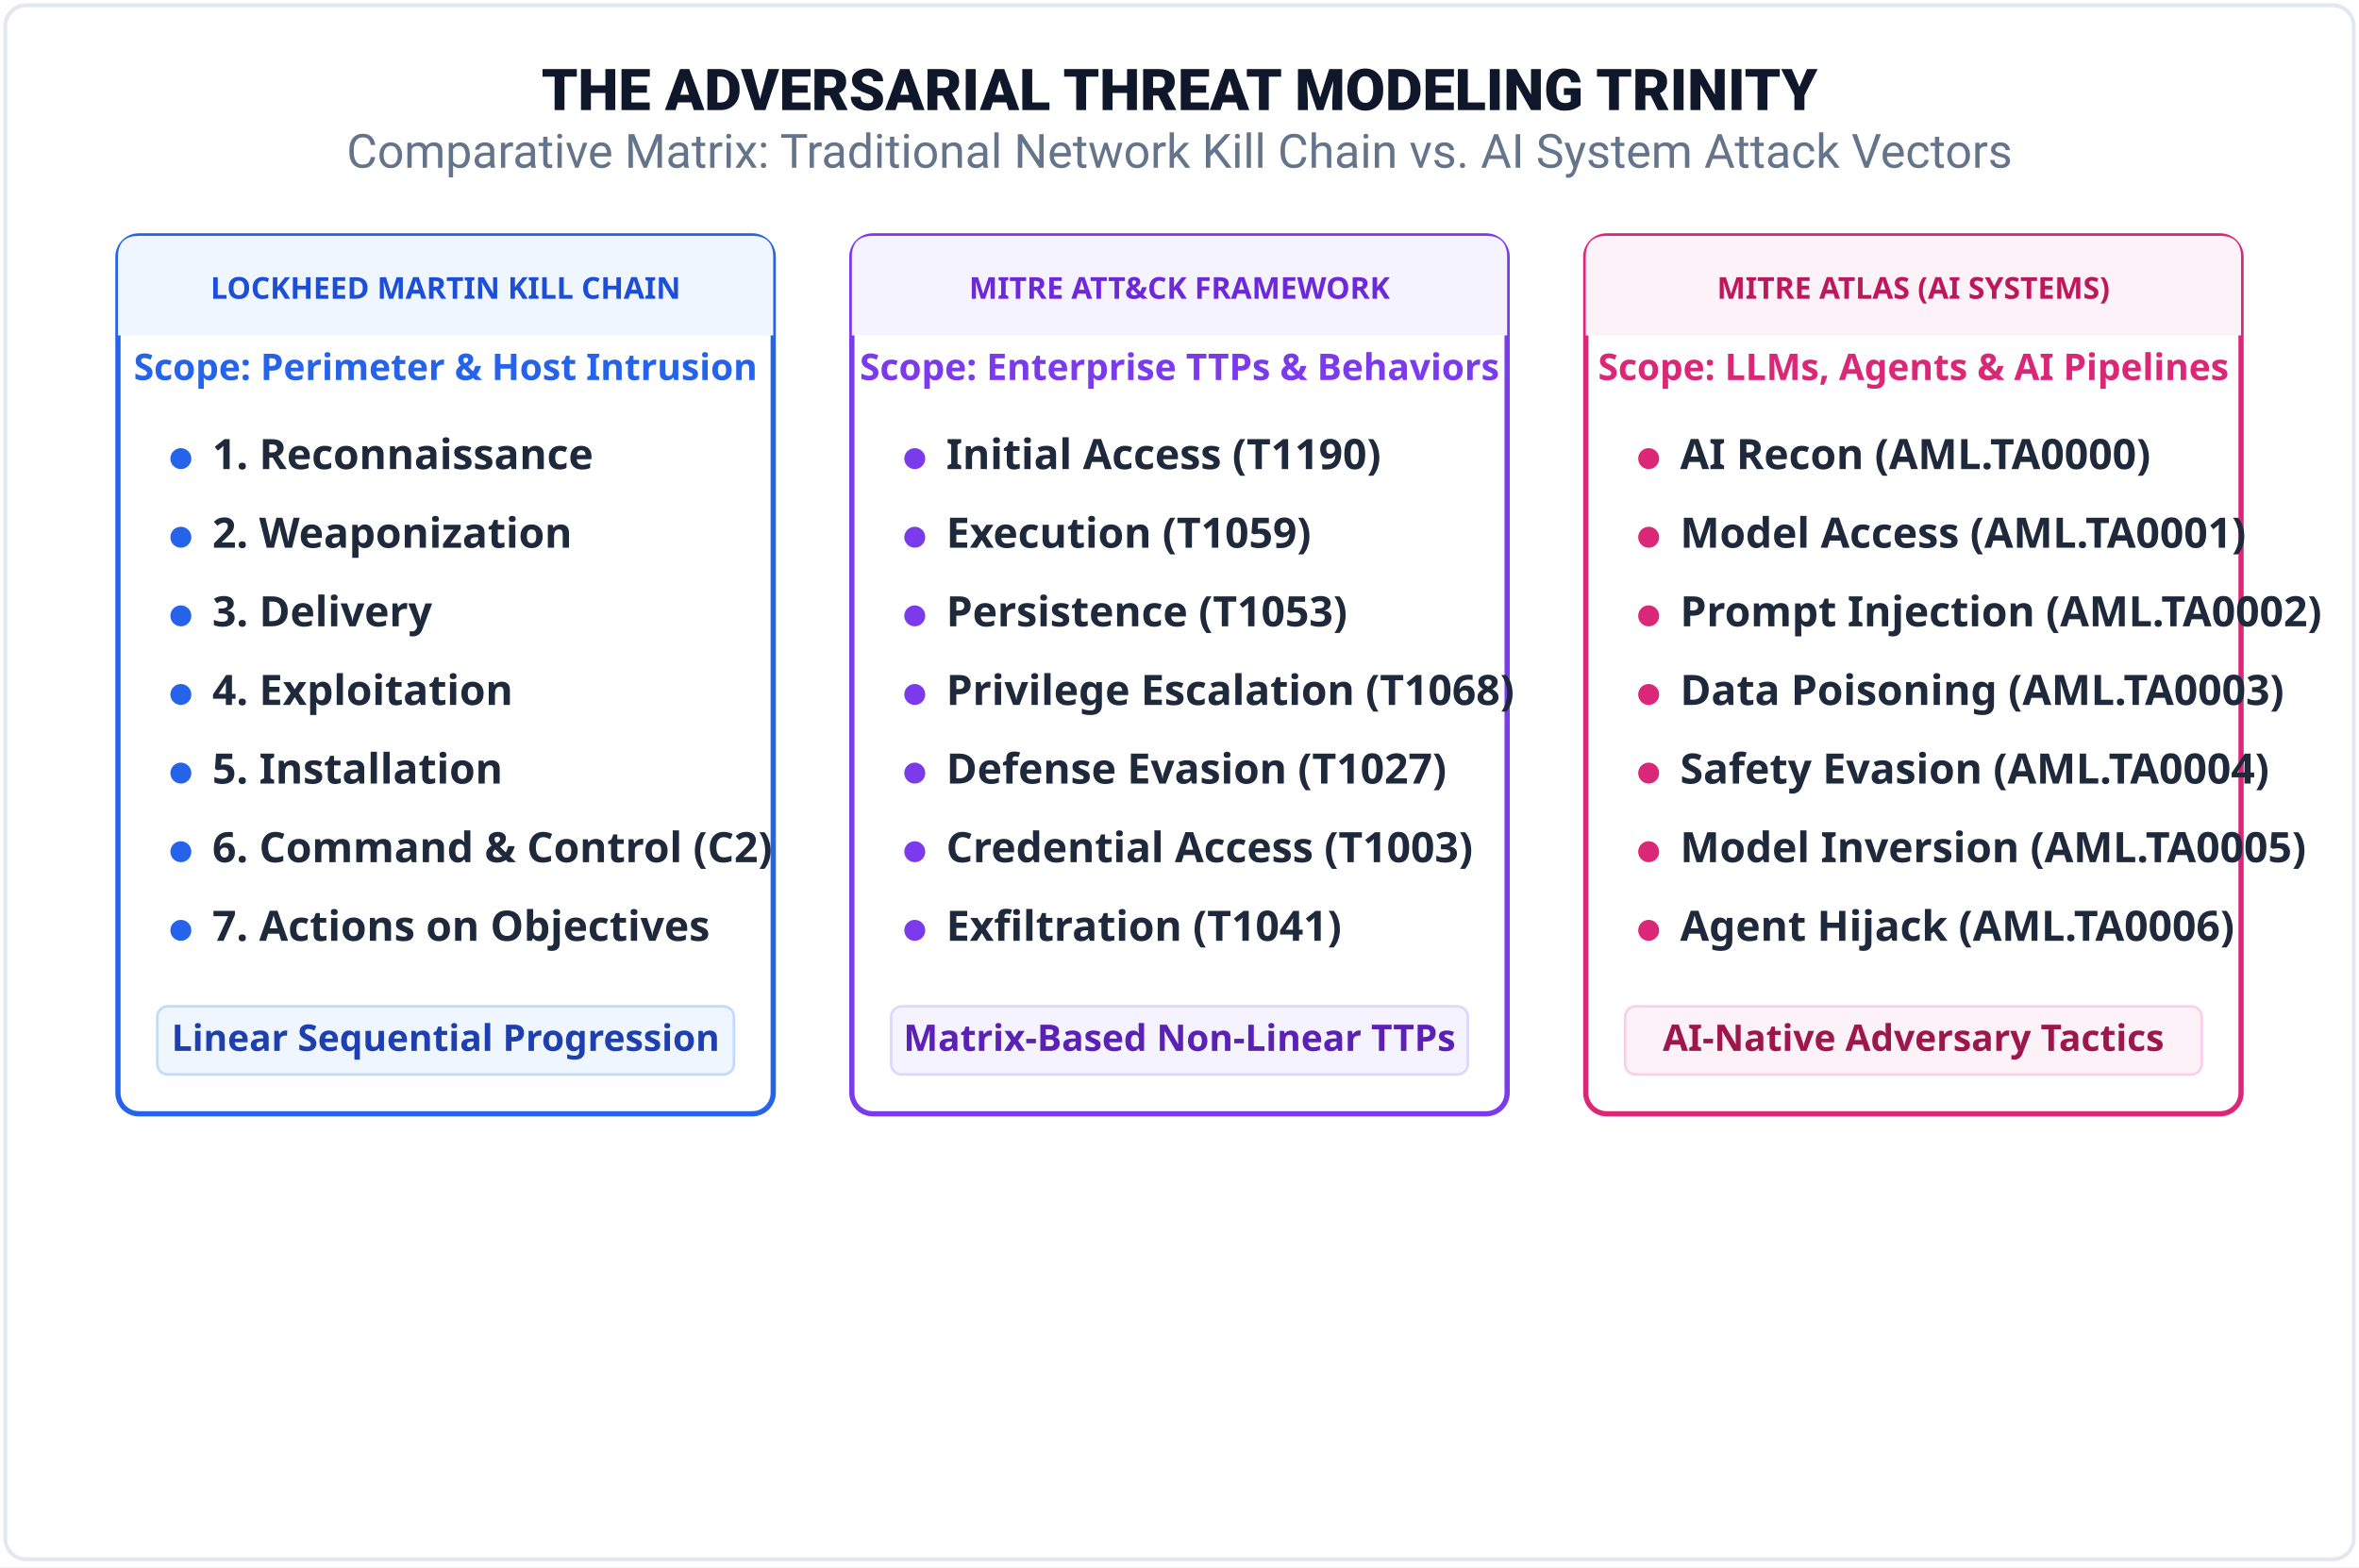
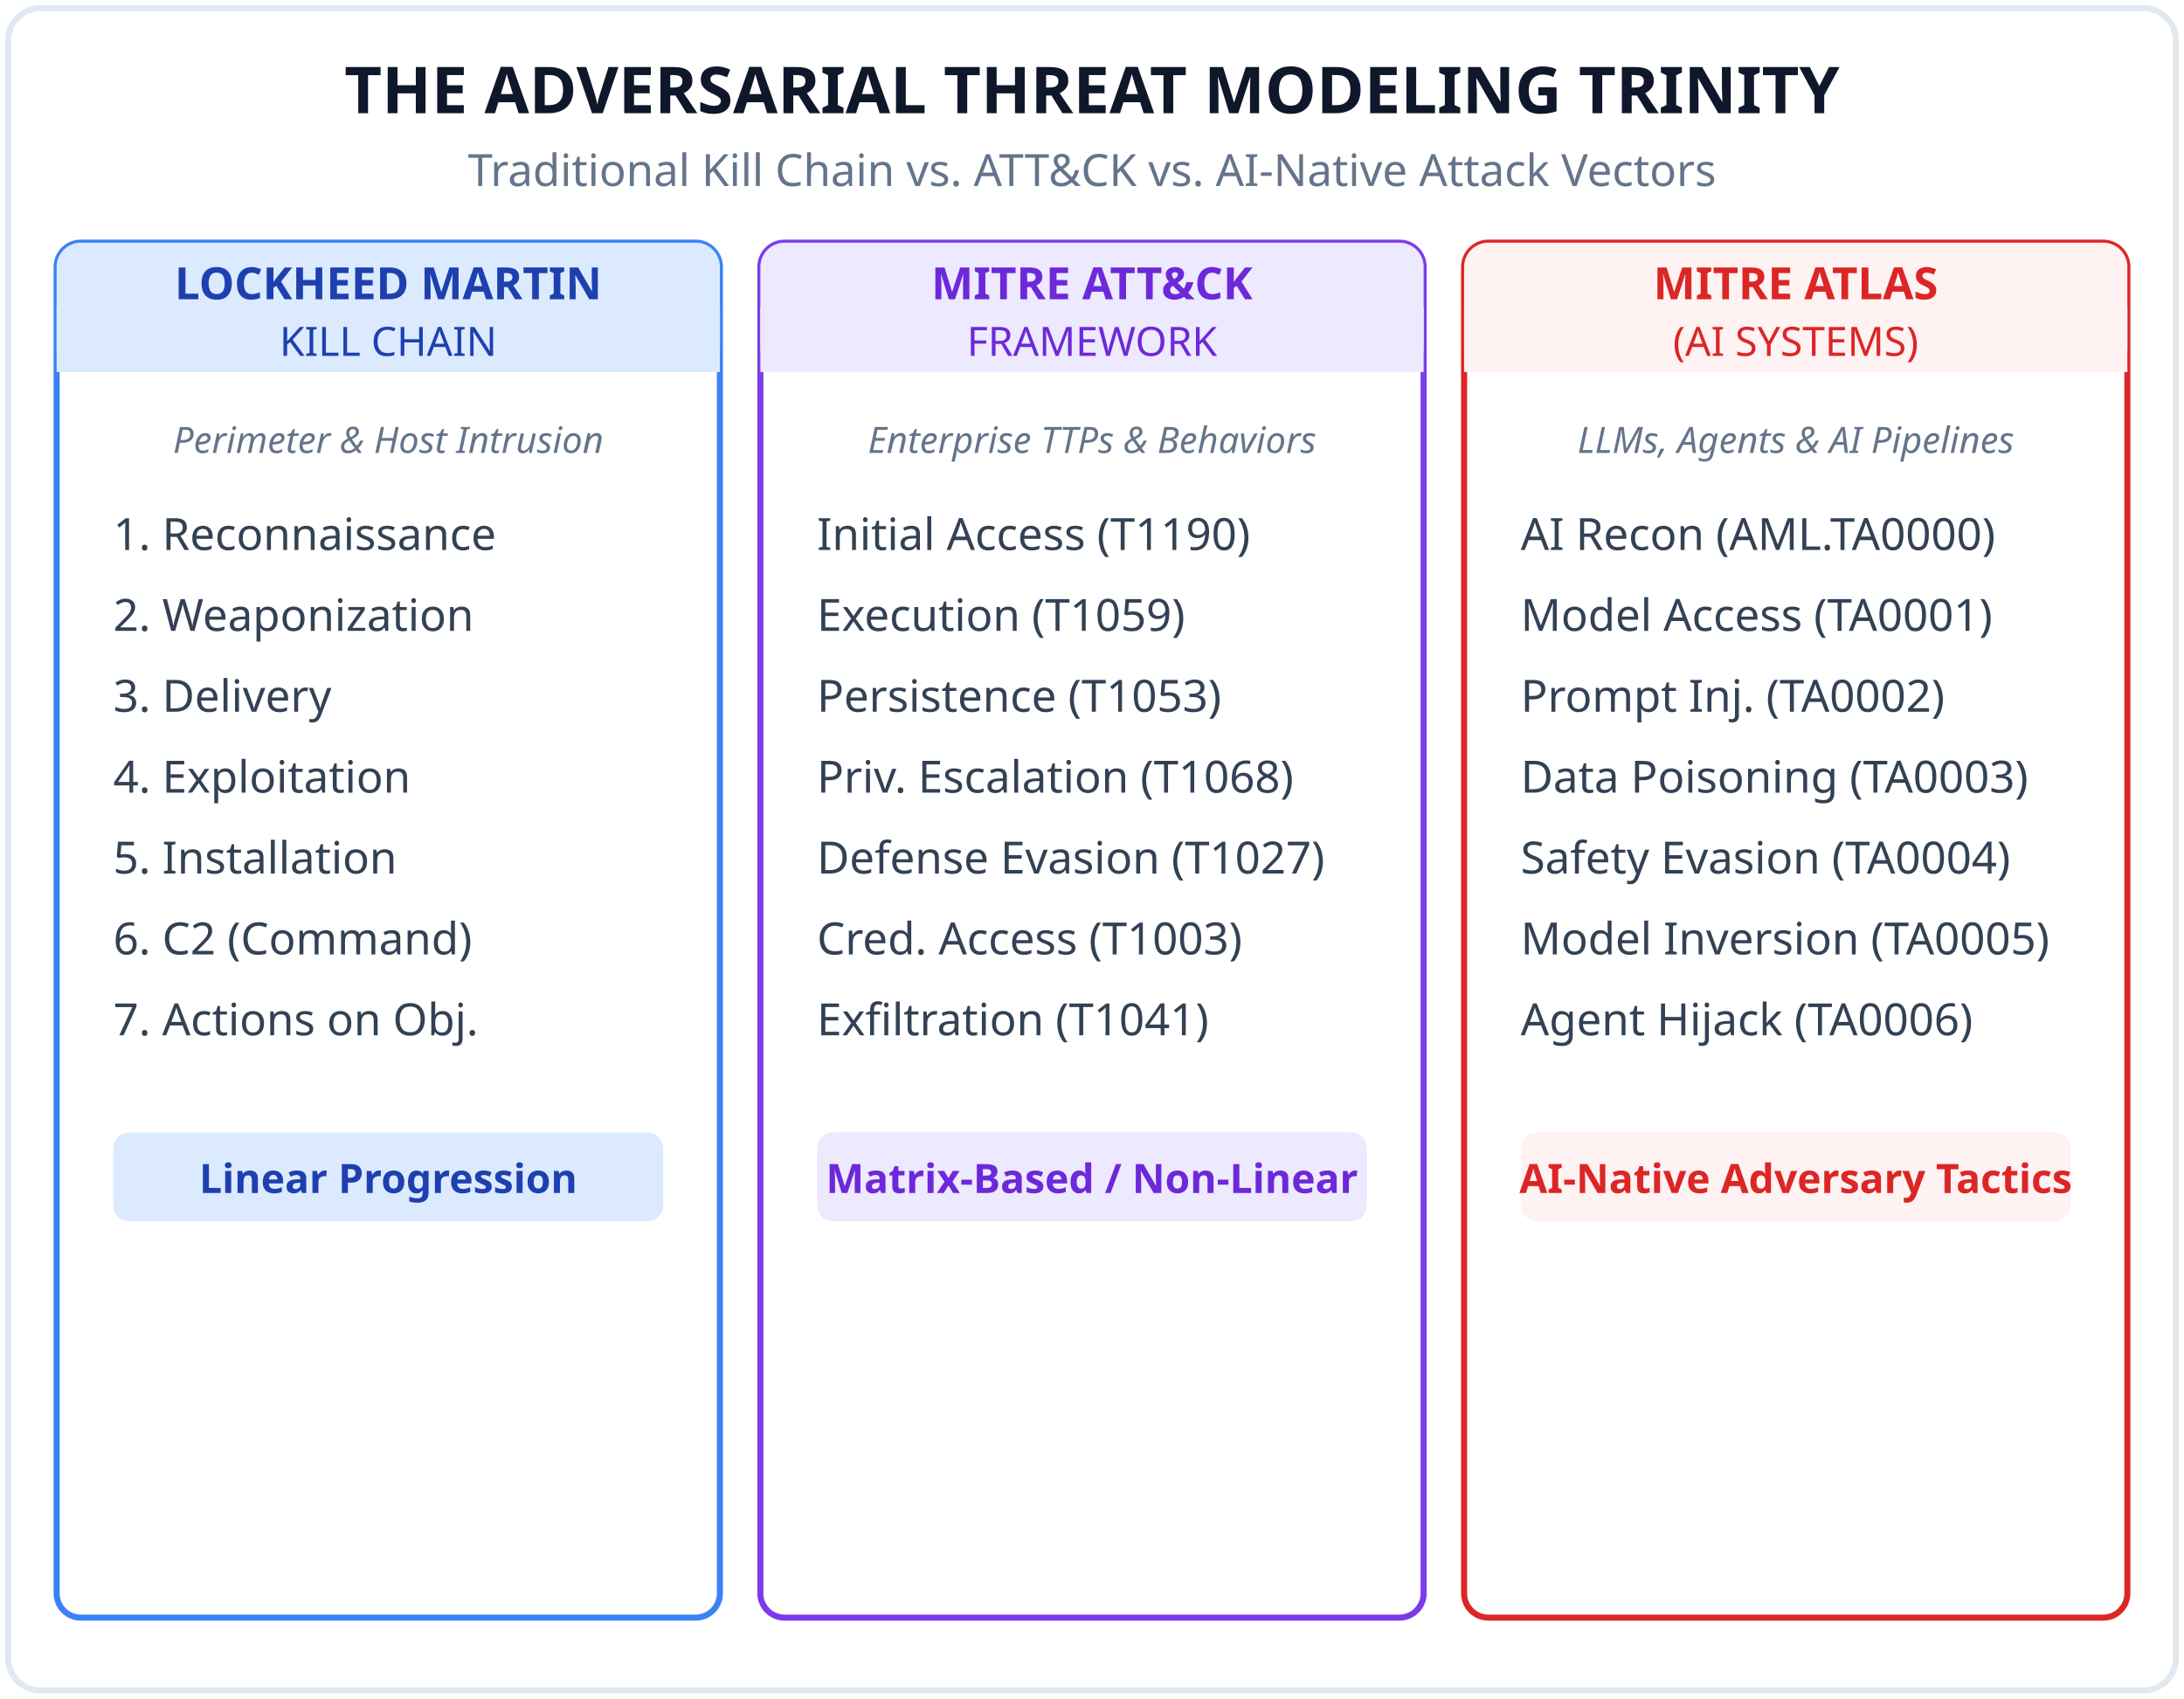
- <svg xmlns="http://www.w3.org/2000/svg" viewBox="0 0 900 598" width="100%" height="100%">
-   <rect width="900" height="598" fill="#ffffff" />
-   <rect width="896" height="593" x="2" y="2" fill="none" stroke="#e2e8f0" stroke-width="1.5" rx="8" />
-   <text x="450" y="42" fill="#0f172a" font-family="-apple-system, BlinkMacSystemFont, 'Segoe UI', Roboto, sans-serif" font-size="22" font-weight="800" text-anchor="middle">THE ADVERSARIAL THREAT MODELING TRINITY</text>
-   <text x="450" y="64" fill="#64748b" font-family="-apple-system, BlinkMacSystemFont, 'Segoe UI', Roboto, sans-serif" font-size="18" text-anchor="middle">Comparative Matrix: Traditional Network Kill Chain vs. AI System Attack Vectors</text>
-   <g transform="translate(45, 90)">
-     <rect width="250" height="335" fill="#ffffff" stroke="#2563eb" stroke-width="2" rx="8" />
-     <path d="M 0 8 Q 0 0 8 0 L 242 0 Q 250 0 250 8 L 250 38 L 0 38 Z" fill="#eff6ff" />
-     <text x="125" y="24" fill="#1d4ed8" font-family="sans-serif" font-size="11.5" font-weight="800" text-anchor="middle">LOCKHEED MARTIN KILL CHAIN</text>
-     <text x="125" y="55" fill="#2563eb" font-family="sans-serif" font-size="14" font-weight="700" text-anchor="middle">Scope: Perimeter &amp; Host Intrusion</text>
-     <g transform="translate(18, 75)" font-family="sans-serif" font-size="16" fill="#1e293b">
-       <circle cx="6" cy="10" r="4" fill="#2563eb" />
-       <text x="18" y="14" font-weight="600">1. Reconnaissance</text>
-       <circle cx="6" cy="40" r="4" fill="#2563eb" />
-       <text x="18" y="44" font-weight="600">2. Weaponization</text>
-       <circle cx="6" cy="70" r="4" fill="#2563eb" />
-       <text x="18" y="74" font-weight="600">3. Delivery</text>
-       <circle cx="6" cy="100" r="4" fill="#2563eb" />
-       <text x="18" y="104" font-weight="600">4. Exploitation</text>
-       <circle cx="6" cy="130" r="4" fill="#2563eb" />
-       <text x="18" y="134" font-weight="600">5. Installation</text>
-       <circle cx="6" cy="160" r="4" fill="#2563eb" />
-       <text x="18" y="164" font-weight="600">6. Command &amp; Control (C2)</text>
-       <circle cx="6" cy="190" r="4" fill="#2563eb" />
-       <text x="18" y="194" font-weight="600">7. Actions on Objectives</text>
-     </g>
-     <rect x="15" y="294" width="220" height="26" fill="#eff6ff" stroke="#bfdbfe" rx="4" />
-     <text x="125" y="311" fill="#1e40af" font-family="sans-serif" font-size="14" font-weight="700" text-anchor="middle">Linear Sequential Progression</text>
+ <svg xmlns="http://www.w3.org/2000/svg" viewBox="0 0 540 420" width="100%" height="100%">
+   <rect width="540" height="420" fill="#ffffff" />
+   <rect width="536" height="416" x="2" y="2" fill="none" stroke="#e2e8f0" stroke-width="1.5" rx="8" />
+   <text x="270" y="28" fill="#0f172a" font-family="'Segoe UI', sans-serif" font-size="16" font-weight="800" text-anchor="middle">THE ADVERSARIAL THREAT MODELING TRINITY</text>
+   <text x="270" y="46" fill="#64748b" font-family="'Segoe UI', sans-serif" font-size="11" text-anchor="middle">Traditional Kill Chain vs. ATT&amp;CK vs. AI-Native Attack Vectors</text>
+   <g transform="translate(14, 60)">
+     <rect width="164" height="340" fill="#ffffff" stroke="#3b82f6" stroke-width="1.5" rx="6" />
+     <rect width="164" height="32" fill="#dbeafe" rx="6" />
+     <rect width="164" height="16" y="16" fill="#dbeafe" />
+     <text x="82" y="14" fill="#1e40af" font-family="'Segoe UI', sans-serif" font-size="11" font-weight="800" text-anchor="middle">LOCKHEED MARTIN</text>
+     <text x="82" y="28" fill="#1e40af" font-family="'Segoe UI', sans-serif" font-size="10" text-anchor="middle">KILL CHAIN</text>
+     <text x="82" y="52" fill="#64748b" font-family="'Segoe UI', sans-serif" font-size="9" font-style="italic" text-anchor="middle">Perimeter &amp; Host Intrusion</text>
+     <text x="14" y="76" fill="#334155" font-family="'Segoe UI', sans-serif" font-size="11">1. Reconnaissance</text>
+     <text x="14" y="96" fill="#334155" font-family="'Segoe UI', sans-serif" font-size="11">2. Weaponization</text>
+     <text x="14" y="116" fill="#334155" font-family="'Segoe UI', sans-serif" font-size="11">3. Delivery</text>
+     <text x="14" y="136" fill="#334155" font-family="'Segoe UI', sans-serif" font-size="11">4. Exploitation</text>
+     <text x="14" y="156" fill="#334155" font-family="'Segoe UI', sans-serif" font-size="11">5. Installation</text>
+     <text x="14" y="176" fill="#334155" font-family="'Segoe UI', sans-serif" font-size="11">6. C2 (Command)</text>
+     <text x="14" y="196" fill="#334155" font-family="'Segoe UI', sans-serif" font-size="11">7. Actions on Obj.</text>
+     <rect x="14" y="220" width="136" height="22" fill="#dbeafe" rx="4" />
+     <text x="82" y="235" fill="#1e40af" font-family="'Segoe UI', sans-serif" font-size="10" font-weight="700" text-anchor="middle">Linear Progression</text>
  </g>
-   <g transform="translate(325, 90)">
-     <rect width="250" height="335" fill="#ffffff" stroke="#7c3aed" stroke-width="2" rx="8" />
-     <path d="M 0 8 Q 0 0 8 0 L 242 0 Q 250 0 250 8 L 250 38 L 0 38 Z" fill="#f5f3ff" />
-     <text x="125" y="24" fill="#6d28d9" font-family="sans-serif" font-size="11.5" font-weight="800" text-anchor="middle">MITRE ATT&amp;CK FRAMEWORK</text>
-     <text x="125" y="55" fill="#7c3aed" font-family="sans-serif" font-size="14" font-weight="700" text-anchor="middle">Scope: Enterprise TTPs &amp; Behaviors</text>
-     <g transform="translate(18, 75)" font-family="sans-serif" font-size="16" fill="#1e293b">
-       <circle cx="6" cy="10" r="4" fill="#7c3aed" />
-       <text x="18" y="14" font-weight="600">Initial Access (T1190)</text>
-       <circle cx="6" cy="40" r="4" fill="#7c3aed" />
-       <text x="18" y="44" font-weight="600">Execution (T1059)</text>
-       <circle cx="6" cy="70" r="4" fill="#7c3aed" />
-       <text x="18" y="74" font-weight="600">Persistence (T1053)</text>
-       <circle cx="6" cy="100" r="4" fill="#7c3aed" />
-       <text x="18" y="104" font-weight="600">Privilege Escalation (T1068)</text>
-       <circle cx="6" cy="130" r="4" fill="#7c3aed" />
-       <text x="18" y="134" font-weight="600">Defense Evasion (T1027)</text>
-       <circle cx="6" cy="160" r="4" fill="#7c3aed" />
-       <text x="18" y="164" font-weight="600">Credential Access (T1003)</text>
-       <circle cx="6" cy="190" r="4" fill="#7c3aed" />
-       <text x="18" y="194" font-weight="600">Exfiltration (T1041)</text>
-     </g>
-     <rect x="15" y="294" width="220" height="26" fill="#f5f3ff" stroke="#ddd6fe" rx="4" />
-     <text x="125" y="311" fill="#5b21b6" font-family="sans-serif" font-size="14" font-weight="700" text-anchor="middle">Matrix-Based Non-Linear TTPs</text>
+   <g transform="translate(188, 60)">
+     <rect width="164" height="340" fill="#ffffff" stroke="#7c3aed" stroke-width="1.5" rx="6" />
+     <rect width="164" height="32" fill="#ede9fe" rx="6" />
+     <rect width="164" height="16" y="16" fill="#ede9fe" />
+     <text x="82" y="14" fill="#6d28d9" font-family="'Segoe UI', sans-serif" font-size="11" font-weight="800" text-anchor="middle">MITRE ATT&amp;CK</text>
+     <text x="82" y="28" fill="#6d28d9" font-family="'Segoe UI', sans-serif" font-size="10" text-anchor="middle">FRAMEWORK</text>
+     <text x="82" y="52" fill="#64748b" font-family="'Segoe UI', sans-serif" font-size="9" font-style="italic" text-anchor="middle">Enterprise TTPs &amp; Behaviors</text>
+     <text x="14" y="76" fill="#334155" font-family="'Segoe UI', sans-serif" font-size="11">Initial Access (T1190)</text>
+     <text x="14" y="96" fill="#334155" font-family="'Segoe UI', sans-serif" font-size="11">Execution (T1059)</text>
+     <text x="14" y="116" fill="#334155" font-family="'Segoe UI', sans-serif" font-size="11">Persistence (T1053)</text>
+     <text x="14" y="136" fill="#334155" font-family="'Segoe UI', sans-serif" font-size="11">Priv. Escalation (T1068)</text>
+     <text x="14" y="156" fill="#334155" font-family="'Segoe UI', sans-serif" font-size="11">Defense Evasion (T1027)</text>
+     <text x="14" y="176" fill="#334155" font-family="'Segoe UI', sans-serif" font-size="11">Cred. Access (T1003)</text>
+     <text x="14" y="196" fill="#334155" font-family="'Segoe UI', sans-serif" font-size="11">Exfiltration (T1041)</text>
+     <rect x="14" y="220" width="136" height="22" fill="#ede9fe" rx="4" />
+     <text x="82" y="235" fill="#6d28d9" font-family="'Segoe UI', sans-serif" font-size="10" font-weight="700" text-anchor="middle">Matrix-Based / Non-Linear</text>
  </g>
-   <g transform="translate(605, 90)">
-     <rect width="250" height="335" fill="#ffffff" stroke="#db2777" stroke-width="2" rx="8" />
-     <path d="M 0 8 Q 0 0 8 0 L 242 0 Q 250 0 250 8 L 250 38 L 0 38 Z" fill="#fdf2f8" />
-     <text x="125" y="24" fill="#be185d" font-family="sans-serif" font-size="11.5" font-weight="800" text-anchor="middle">MITRE ATLAS (AI SYSTEMS)</text>
-     <text x="125" y="55" fill="#db2777" font-family="sans-serif" font-size="14" font-weight="700" text-anchor="middle">Scope: LLMs, Agents &amp; AI Pipelines</text>
-     <g transform="translate(18, 75)" font-family="sans-serif" font-size="16" fill="#1e293b">
-       <circle cx="6" cy="10" r="4" fill="#db2777" />
-       <text x="18" y="14" font-weight="600">AI Recon (AML.TA0000)</text>
-       <circle cx="6" cy="40" r="4" fill="#db2777" />
-       <text x="18" y="44" font-weight="600">Model Access (AML.TA0001)</text>
-       <circle cx="6" cy="70" r="4" fill="#db2777" />
-       <text x="18" y="74" font-weight="600">Prompt Injection (AML.TA0002)</text>
-       <circle cx="6" cy="100" r="4" fill="#db2777" />
-       <text x="18" y="104" font-weight="600">Data Poisoning (AML.TA0003)</text>
-       <circle cx="6" cy="130" r="4" fill="#db2777" />
-       <text x="18" y="134" font-weight="600">Safety Evasion (AML.TA0004)</text>
-       <circle cx="6" cy="160" r="4" fill="#db2777" />
-       <text x="18" y="164" font-weight="600">Model Inversion (AML.TA0005)</text>
-       <circle cx="6" cy="190" r="4" fill="#db2777" />
-       <text x="18" y="194" font-weight="600">Agent Hijack (AML.TA0006)</text>
-     </g>
-     <rect x="15" y="294" width="220" height="26" fill="#fdf2f8" stroke="#fbcfe8" rx="4" />
-     <text x="125" y="311" fill="#9d174d" font-family="sans-serif" font-size="14" font-weight="700" text-anchor="middle">AI-Native Adversary Tactics</text>
+   <g transform="translate(362, 60)">
+     <rect width="164" height="340" fill="#ffffff" stroke="#dc2626" stroke-width="1.5" rx="6" />
+     <rect width="164" height="32" fill="#fef2f2" rx="6" />
+     <rect width="164" height="16" y="16" fill="#fef2f2" />
+     <text x="82" y="14" fill="#dc2626" font-family="'Segoe UI', sans-serif" font-size="11" font-weight="800" text-anchor="middle">MITRE ATLAS</text>
+     <text x="82" y="28" fill="#dc2626" font-family="'Segoe UI', sans-serif" font-size="10" text-anchor="middle">(AI SYSTEMS)</text>
+     <text x="82" y="52" fill="#64748b" font-family="'Segoe UI', sans-serif" font-size="9" font-style="italic" text-anchor="middle">LLMs, Agents &amp; AI Pipelines</text>
+     <text x="14" y="76" fill="#334155" font-family="'Segoe UI', sans-serif" font-size="11">AI Recon (AML.TA0000)</text>
+     <text x="14" y="96" fill="#334155" font-family="'Segoe UI', sans-serif" font-size="11">Model Access (TA0001)</text>
+     <text x="14" y="116" fill="#334155" font-family="'Segoe UI', sans-serif" font-size="11">Prompt Inj. (TA0002)</text>
+     <text x="14" y="136" fill="#334155" font-family="'Segoe UI', sans-serif" font-size="11">Data Poisoning (TA0003)</text>
+     <text x="14" y="156" fill="#334155" font-family="'Segoe UI', sans-serif" font-size="11">Safety Evasion (TA0004)</text>
+     <text x="14" y="176" fill="#334155" font-family="'Segoe UI', sans-serif" font-size="11">Model Inversion (TA0005)</text>
+     <text x="14" y="196" fill="#334155" font-family="'Segoe UI', sans-serif" font-size="11">Agent Hijack (TA0006)</text>
+     <rect x="14" y="220" width="136" height="22" fill="#fef2f2" rx="4" />
+     <text x="82" y="235" fill="#dc2626" font-family="'Segoe UI', sans-serif" font-size="10" font-weight="700" text-anchor="middle">AI-Native Adversary Tactics</text>
  </g>
</svg>
